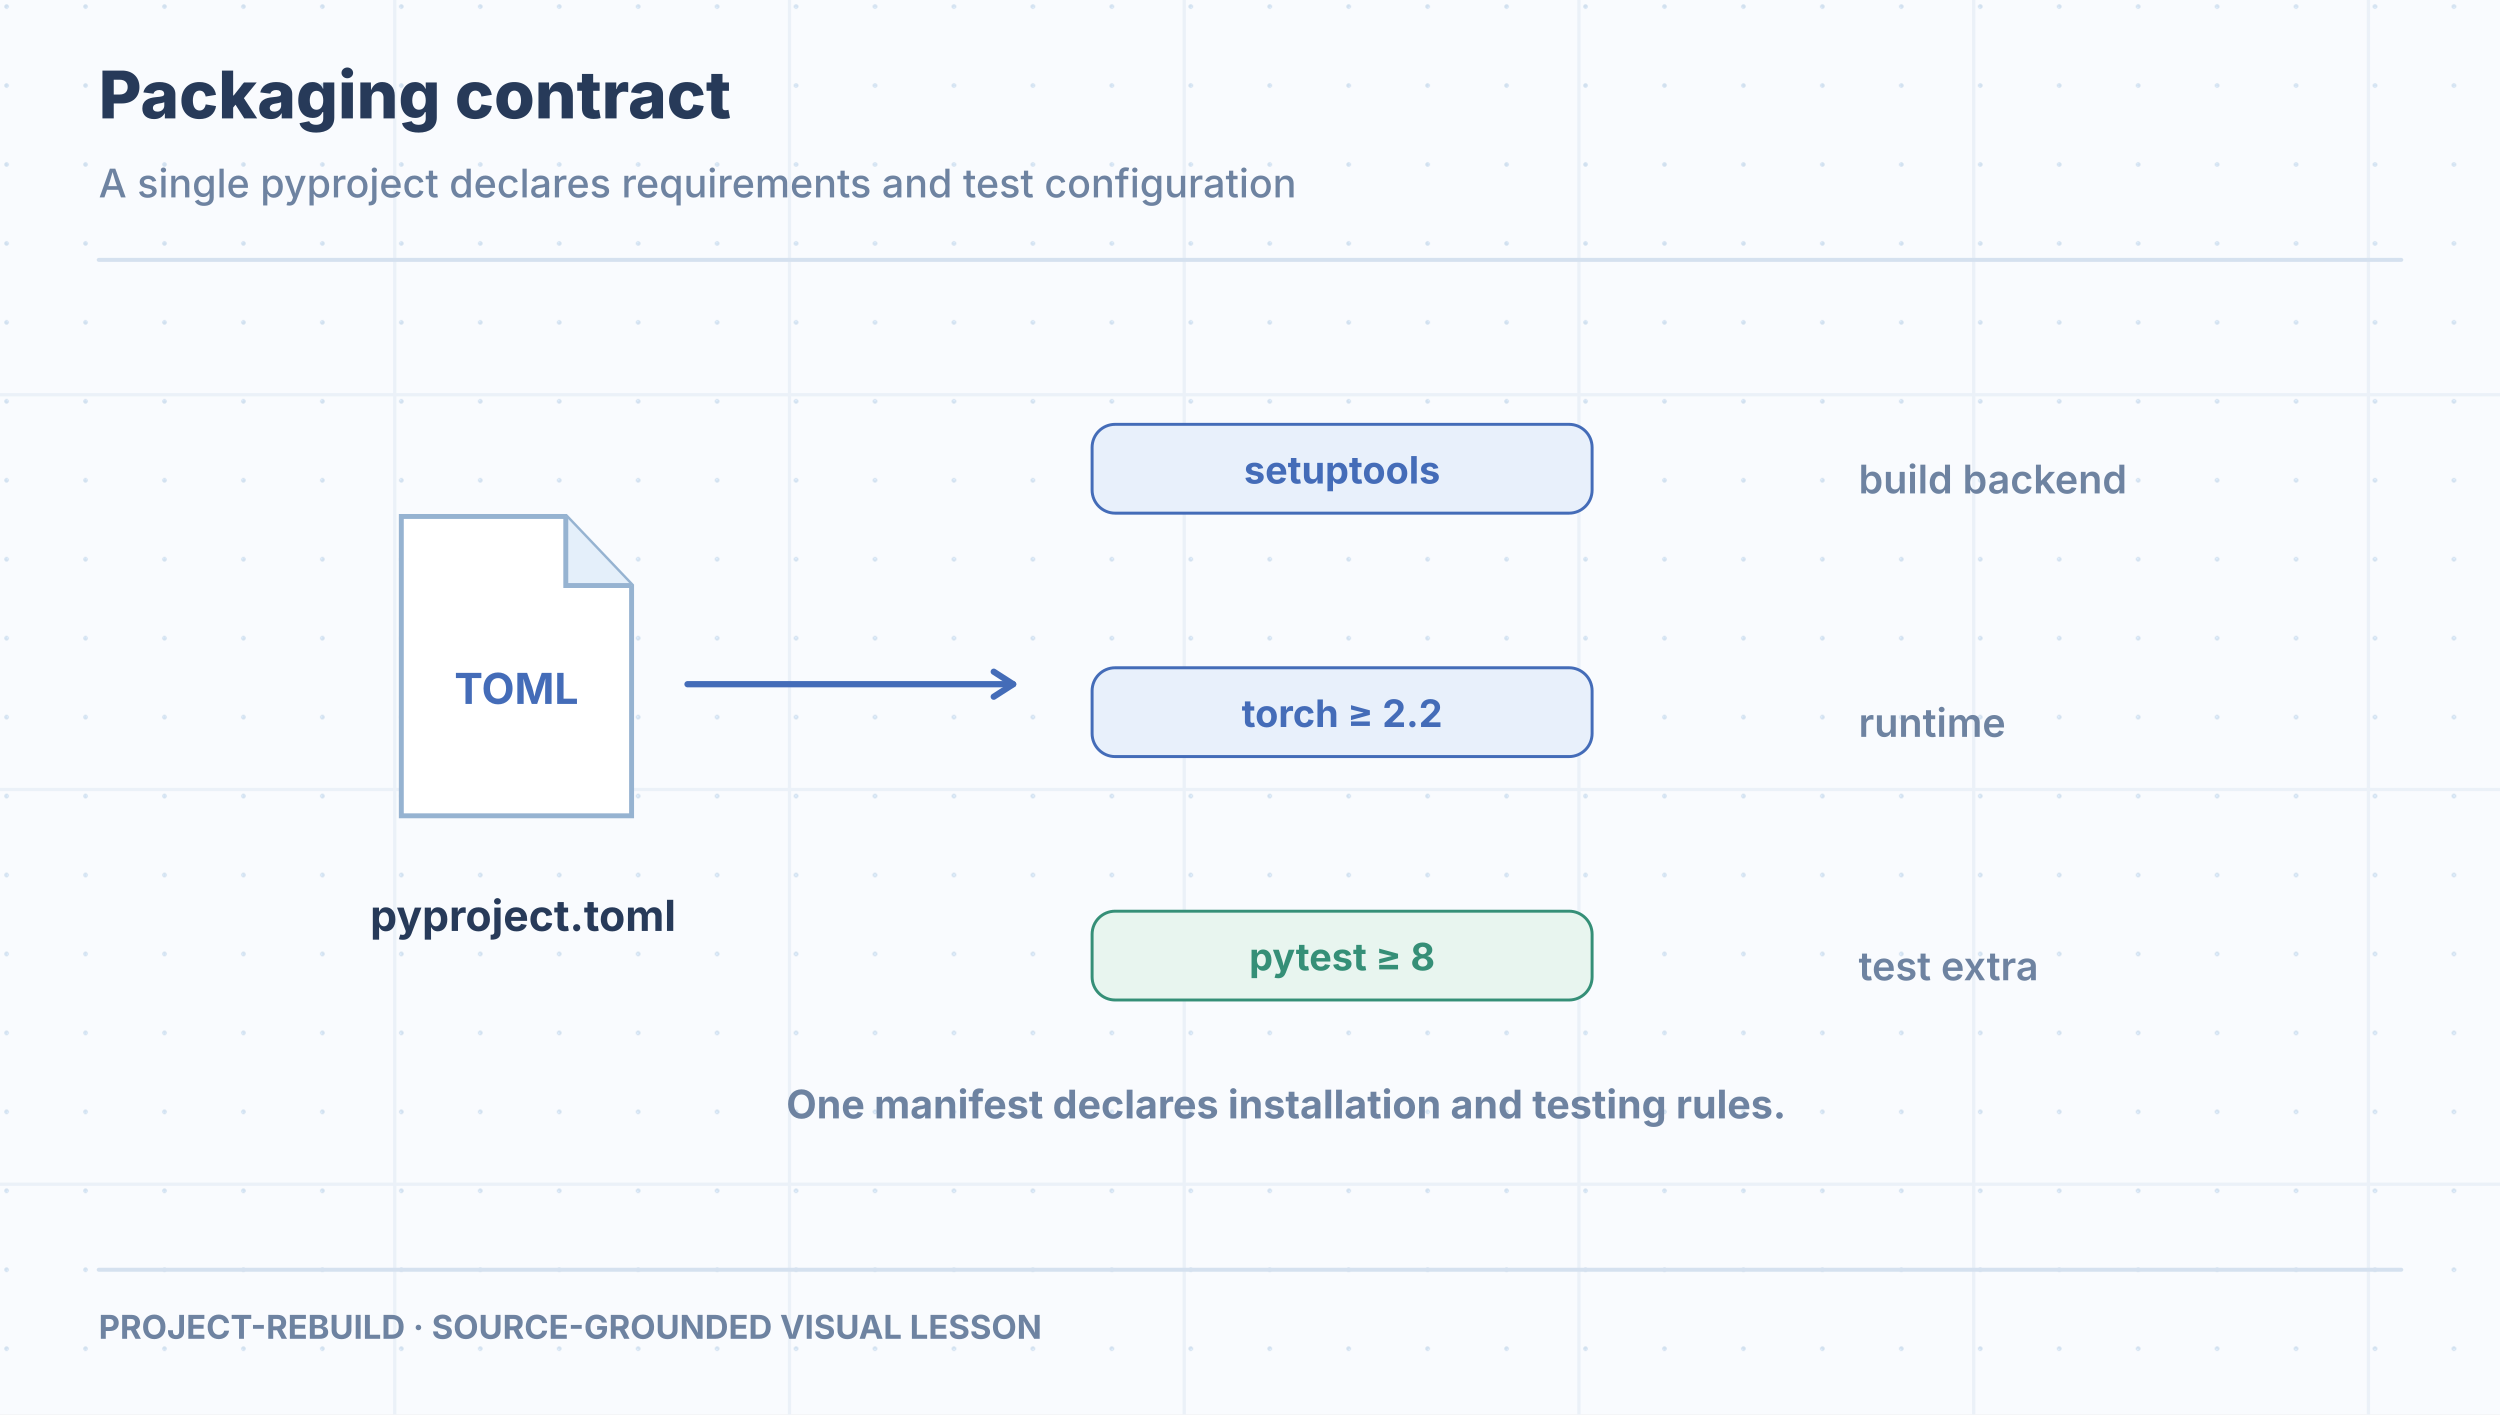
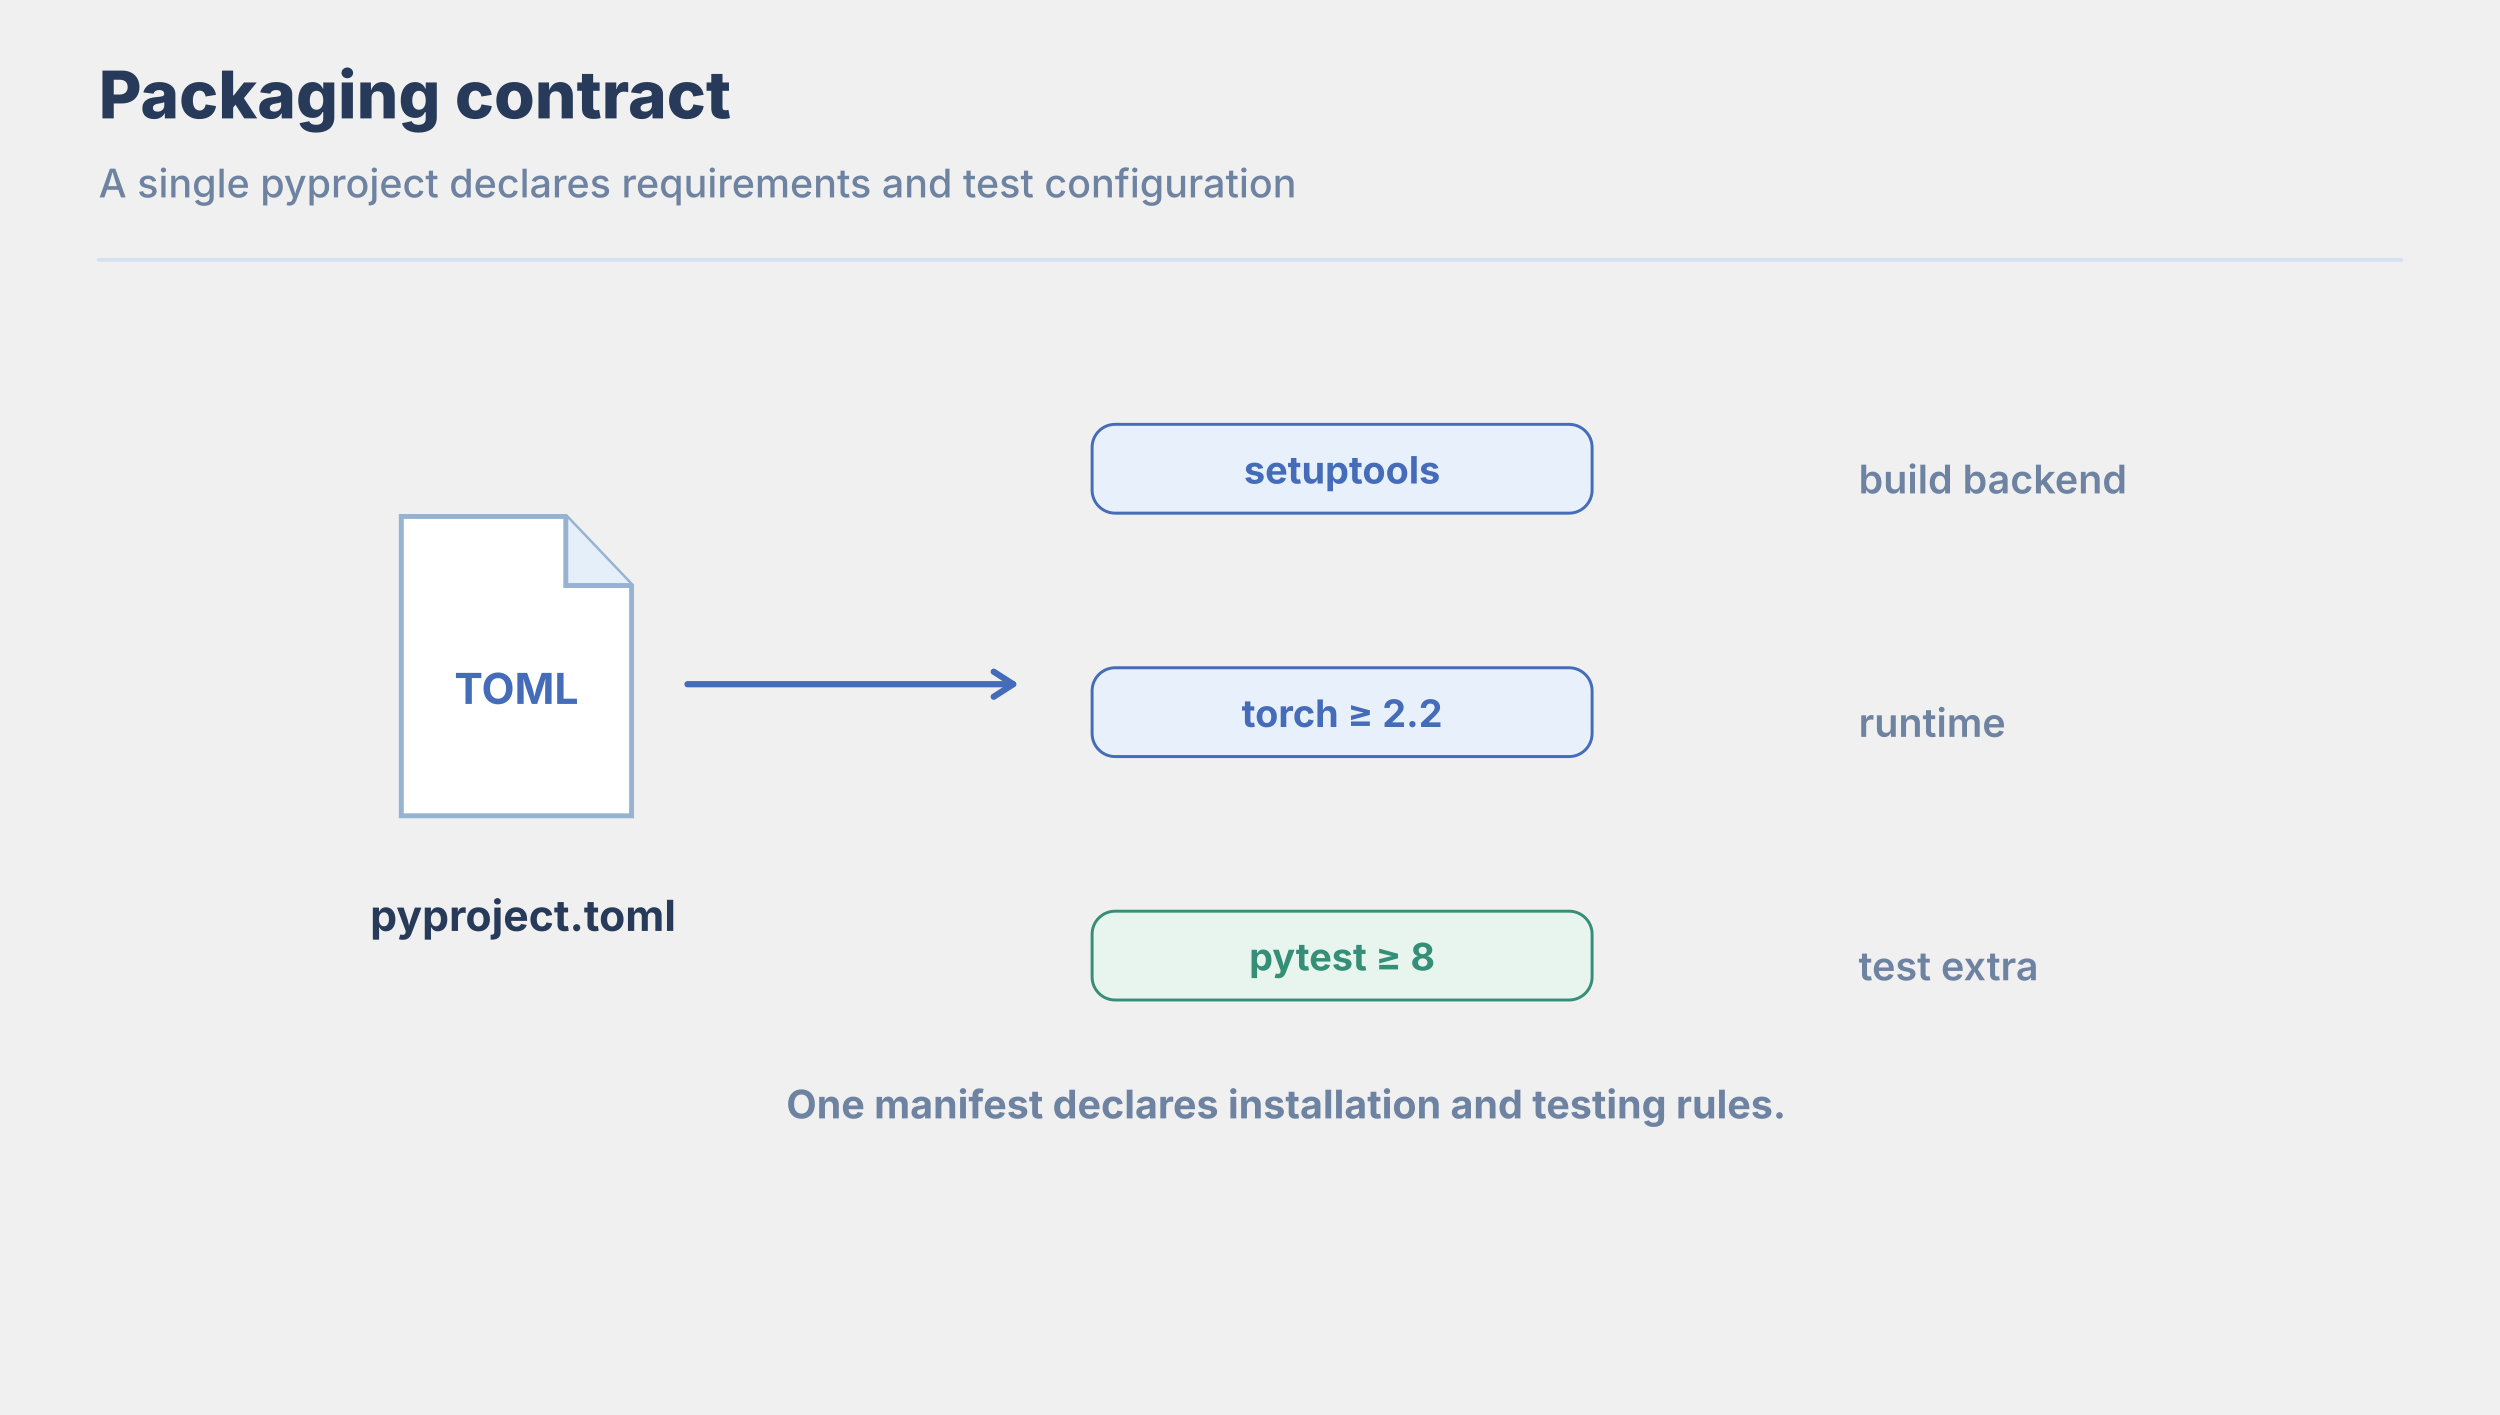
<svg xmlns="http://www.w3.org/2000/svg" width="760" height="430" viewBox="0 0 760 430" preserveAspectRatio="xMidYMid meet" role="img" aria-labelledby="rebuild-2-3-package-title rebuild-2-3-package-desc" data-tl-diagram-id="rebuild-2-3-package" data-design-version="1">
-   <defs>
-     <pattern id="dots" width="24" height="24" patternUnits="userSpaceOnUse">
-       <circle cx="2" cy="2" r=".7" fill="#D1E0EF" />
-     </pattern>
-   </defs>
-   <rect width="760" height="430" fill="#F9FBFE" />
-   <rect width="760" height="430" fill="url(#dots)" />
-   <path d="M0 120H760M0 240H760M0 360H760M120 0V430M240 0V430M360 0V430M480 0V430M600 0V430M720 0V430" stroke="#EBF1F8" stroke-width="1" />
  <g font-family="-apple-system,BlinkMacSystemFont,Inter,Arial,sans-serif" data-motif="illustration-main">
    <text x="30" y="36" font-size="20" text-anchor="start" fill="#273A59" font-weight="780">Packaging contract</text>
    <text x="30" y="60" font-size="12" text-anchor="start" fill="#6E83A1" font-weight="520">A single pyproject declares requirements and test configuration</text>
    <path d="M30 79H730" fill="none" stroke="#D5E1EF" stroke-width="1.2" stroke-linecap="round" stroke-linejoin="round" />
    <path d="M122 157h50l20 21v70h-70z" fill="#fff" stroke="#96B3D1" stroke-width="1.5" />
    <path d="M172 157v21h20" fill="#E4EFFA" stroke="#96B3D1" stroke-width="1.5" />
    <text x="157" y="214" font-size="13" text-anchor="middle" fill="#446CB8" font-weight="750">TOML</text>
    <text x="159" y="283" font-size="13" text-anchor="middle" fill="#273A59" font-weight="650">pyproject.toml</text>
    <path d="M209 208L308 208" fill="none" stroke="#446CB8" stroke-width="1.9" stroke-linecap="round" stroke-linejoin="round" />
    <path d="M302.1 211.8L308 208L302.1 204.2" fill="none" stroke="#446CB8" stroke-width="1.9" stroke-linecap="round" stroke-linejoin="round" />
    <rect x="332" y="129" width="152" height="27" rx="7" fill="#E8F0FB" stroke="#446CB8" stroke-width="0.9" />
    <text x="408" y="147" font-size="11.5" text-anchor="middle" fill="#446CB8" font-weight="720">setuptools</text>
    <text x="565" y="150" font-size="12" text-anchor="start" fill="#6E83A1" font-weight="620">build backend</text>
    <rect x="332" y="203" width="152" height="27" rx="7" fill="#E8F0FB" stroke="#446CB8" stroke-width="0.9" />
    <text x="408" y="221" font-size="11.5" text-anchor="middle" fill="#446CB8" font-weight="720">torch ≥ 2.2</text>
    <text x="565" y="224" font-size="12" text-anchor="start" fill="#6E83A1" font-weight="620">runtime</text>
    <rect x="332" y="277" width="152" height="27" rx="7" fill="#E8F5EF" stroke="#358F77" stroke-width="0.9" />
    <text x="408" y="295" font-size="11.5" text-anchor="middle" fill="#358F77" font-weight="720">pytest ≥ 8</text>
    <text x="565" y="298" font-size="12" text-anchor="start" fill="#6E83A1" font-weight="620">test extra</text>
    <text x="391" y="340" font-size="12" text-anchor="middle" fill="#6E83A1" font-weight="650">One manifest declares installation and testing rules.</text>
-     <path d="M30 386H730" fill="none" stroke="#D5E1EF" stroke-width="1.2" stroke-linecap="round" stroke-linejoin="round" />
-     <text x="30" y="407" font-size="10" text-anchor="start" fill="#6E83A1" font-weight="680">PROJECT-REBUILD · SOURCE-GROUNDED VISUAL LESSON</text>
  </g>
</svg>
